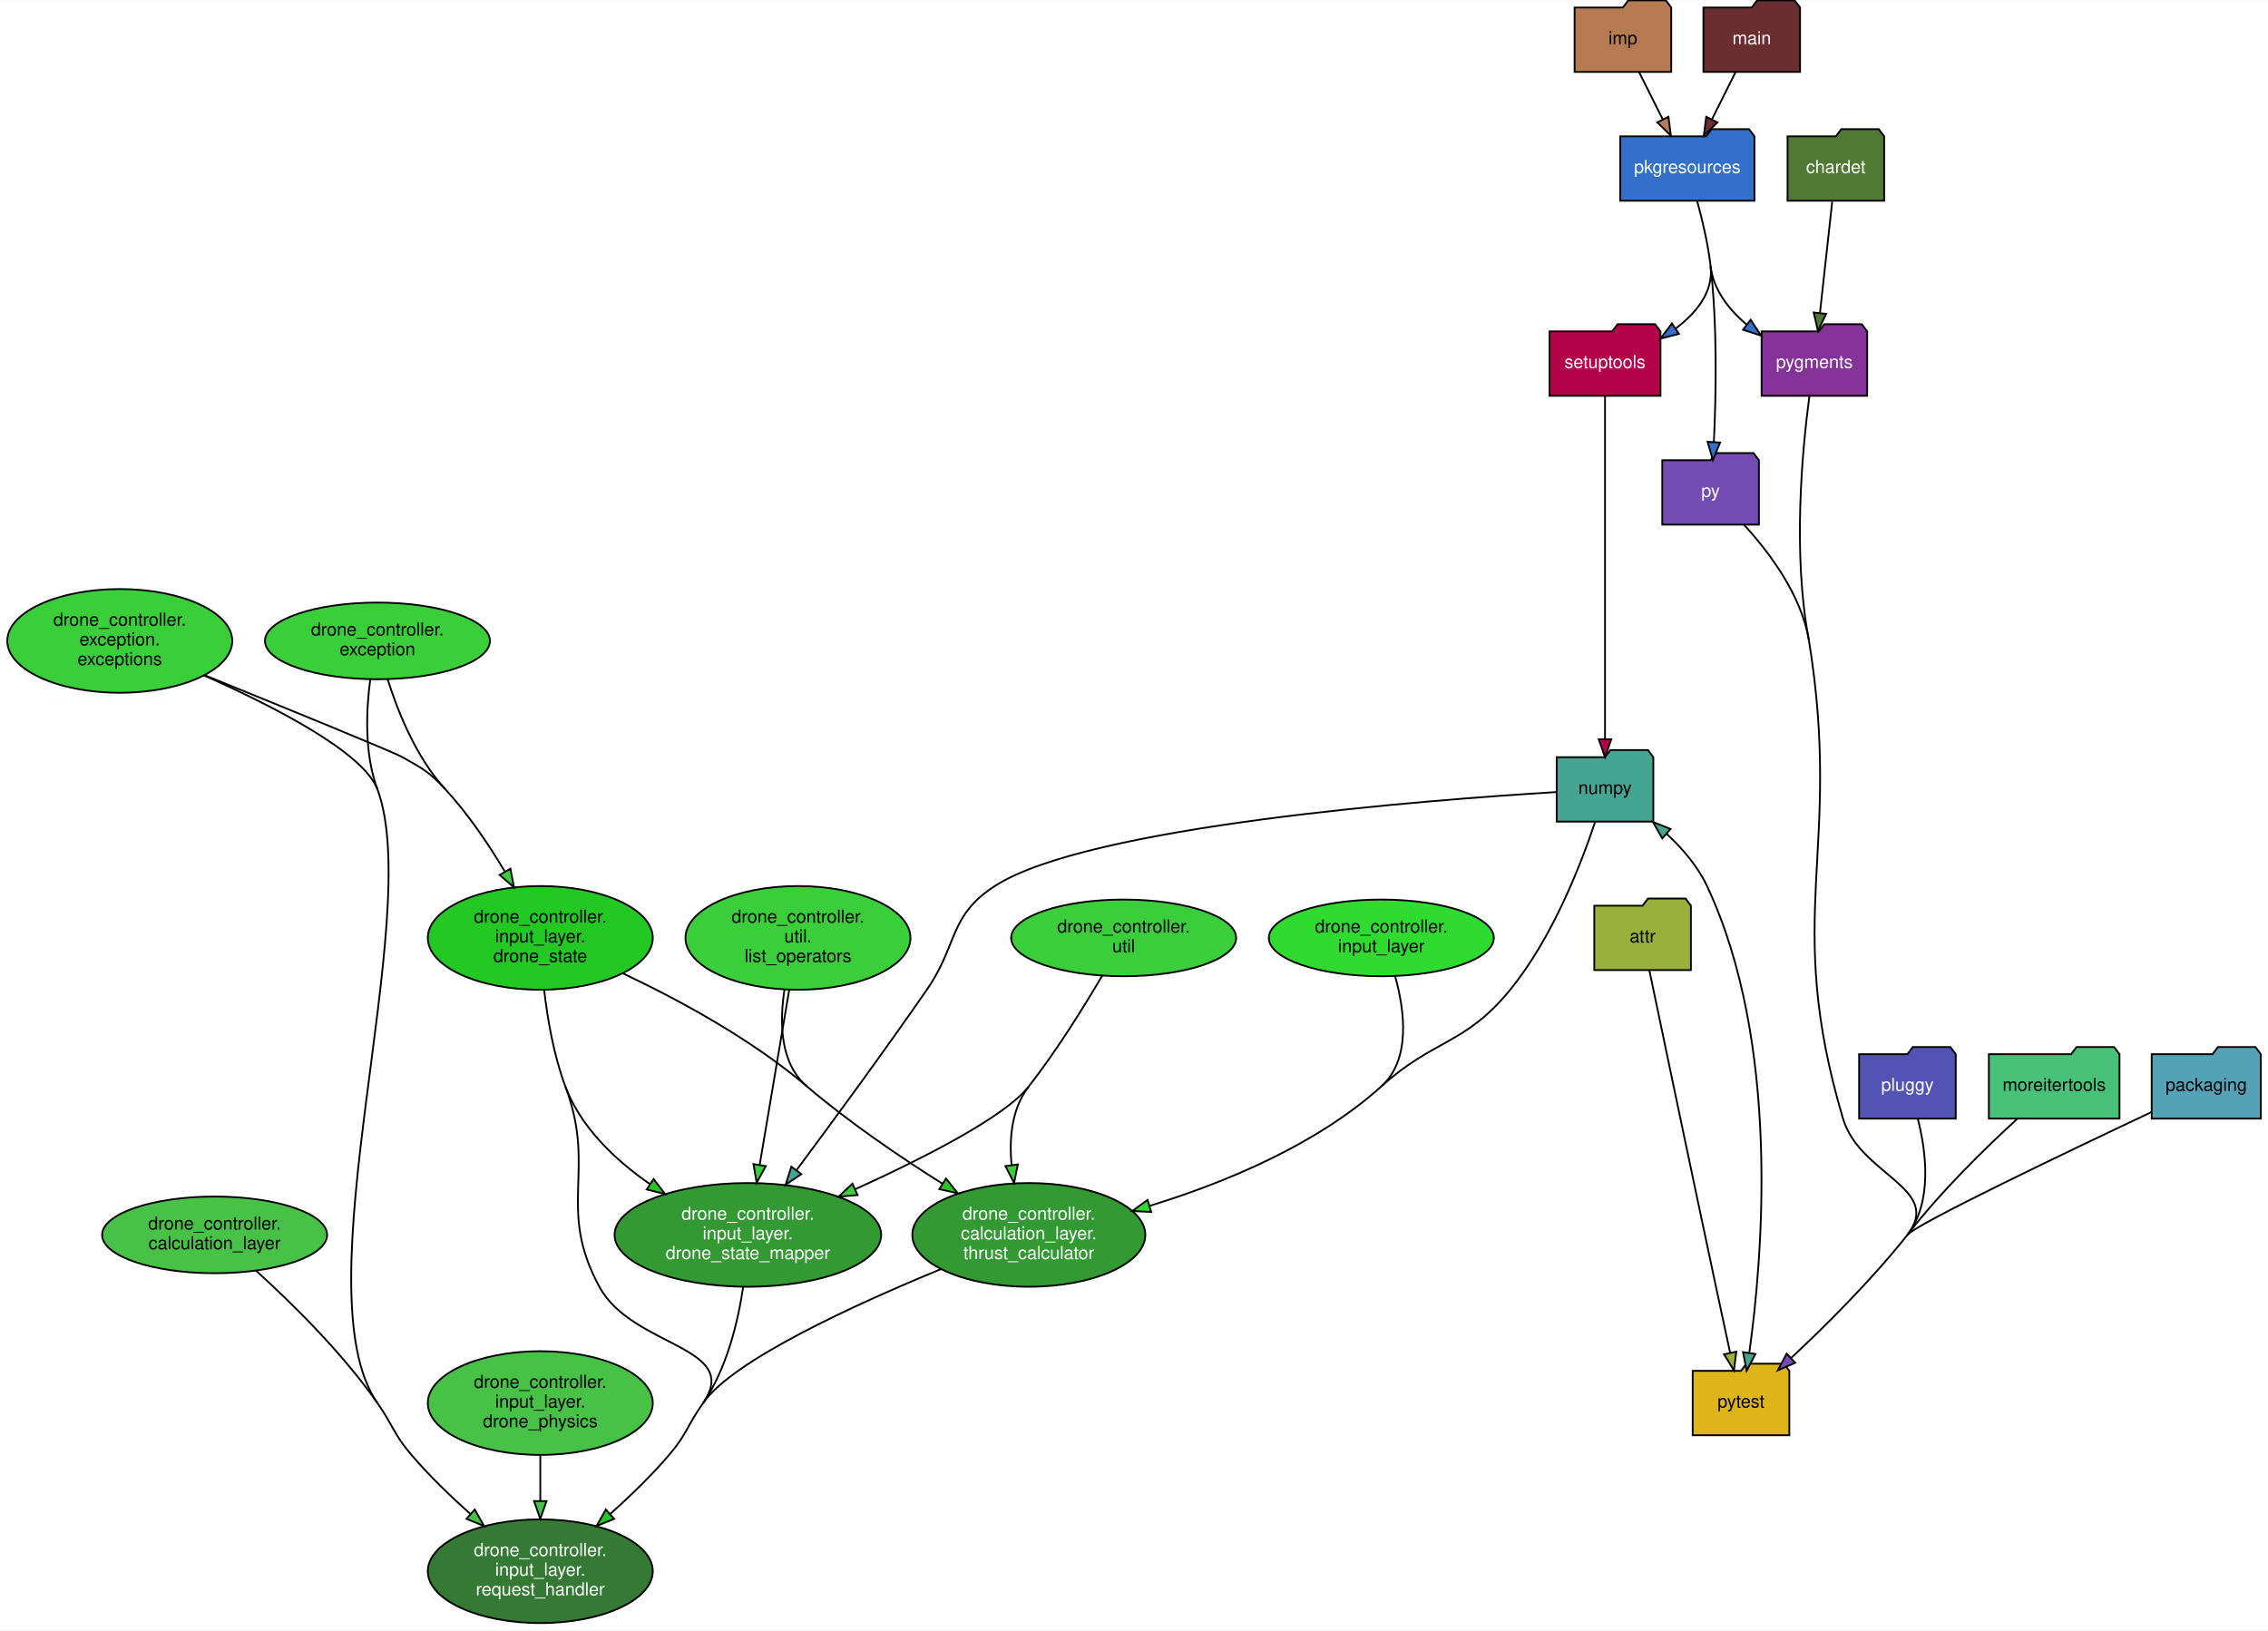
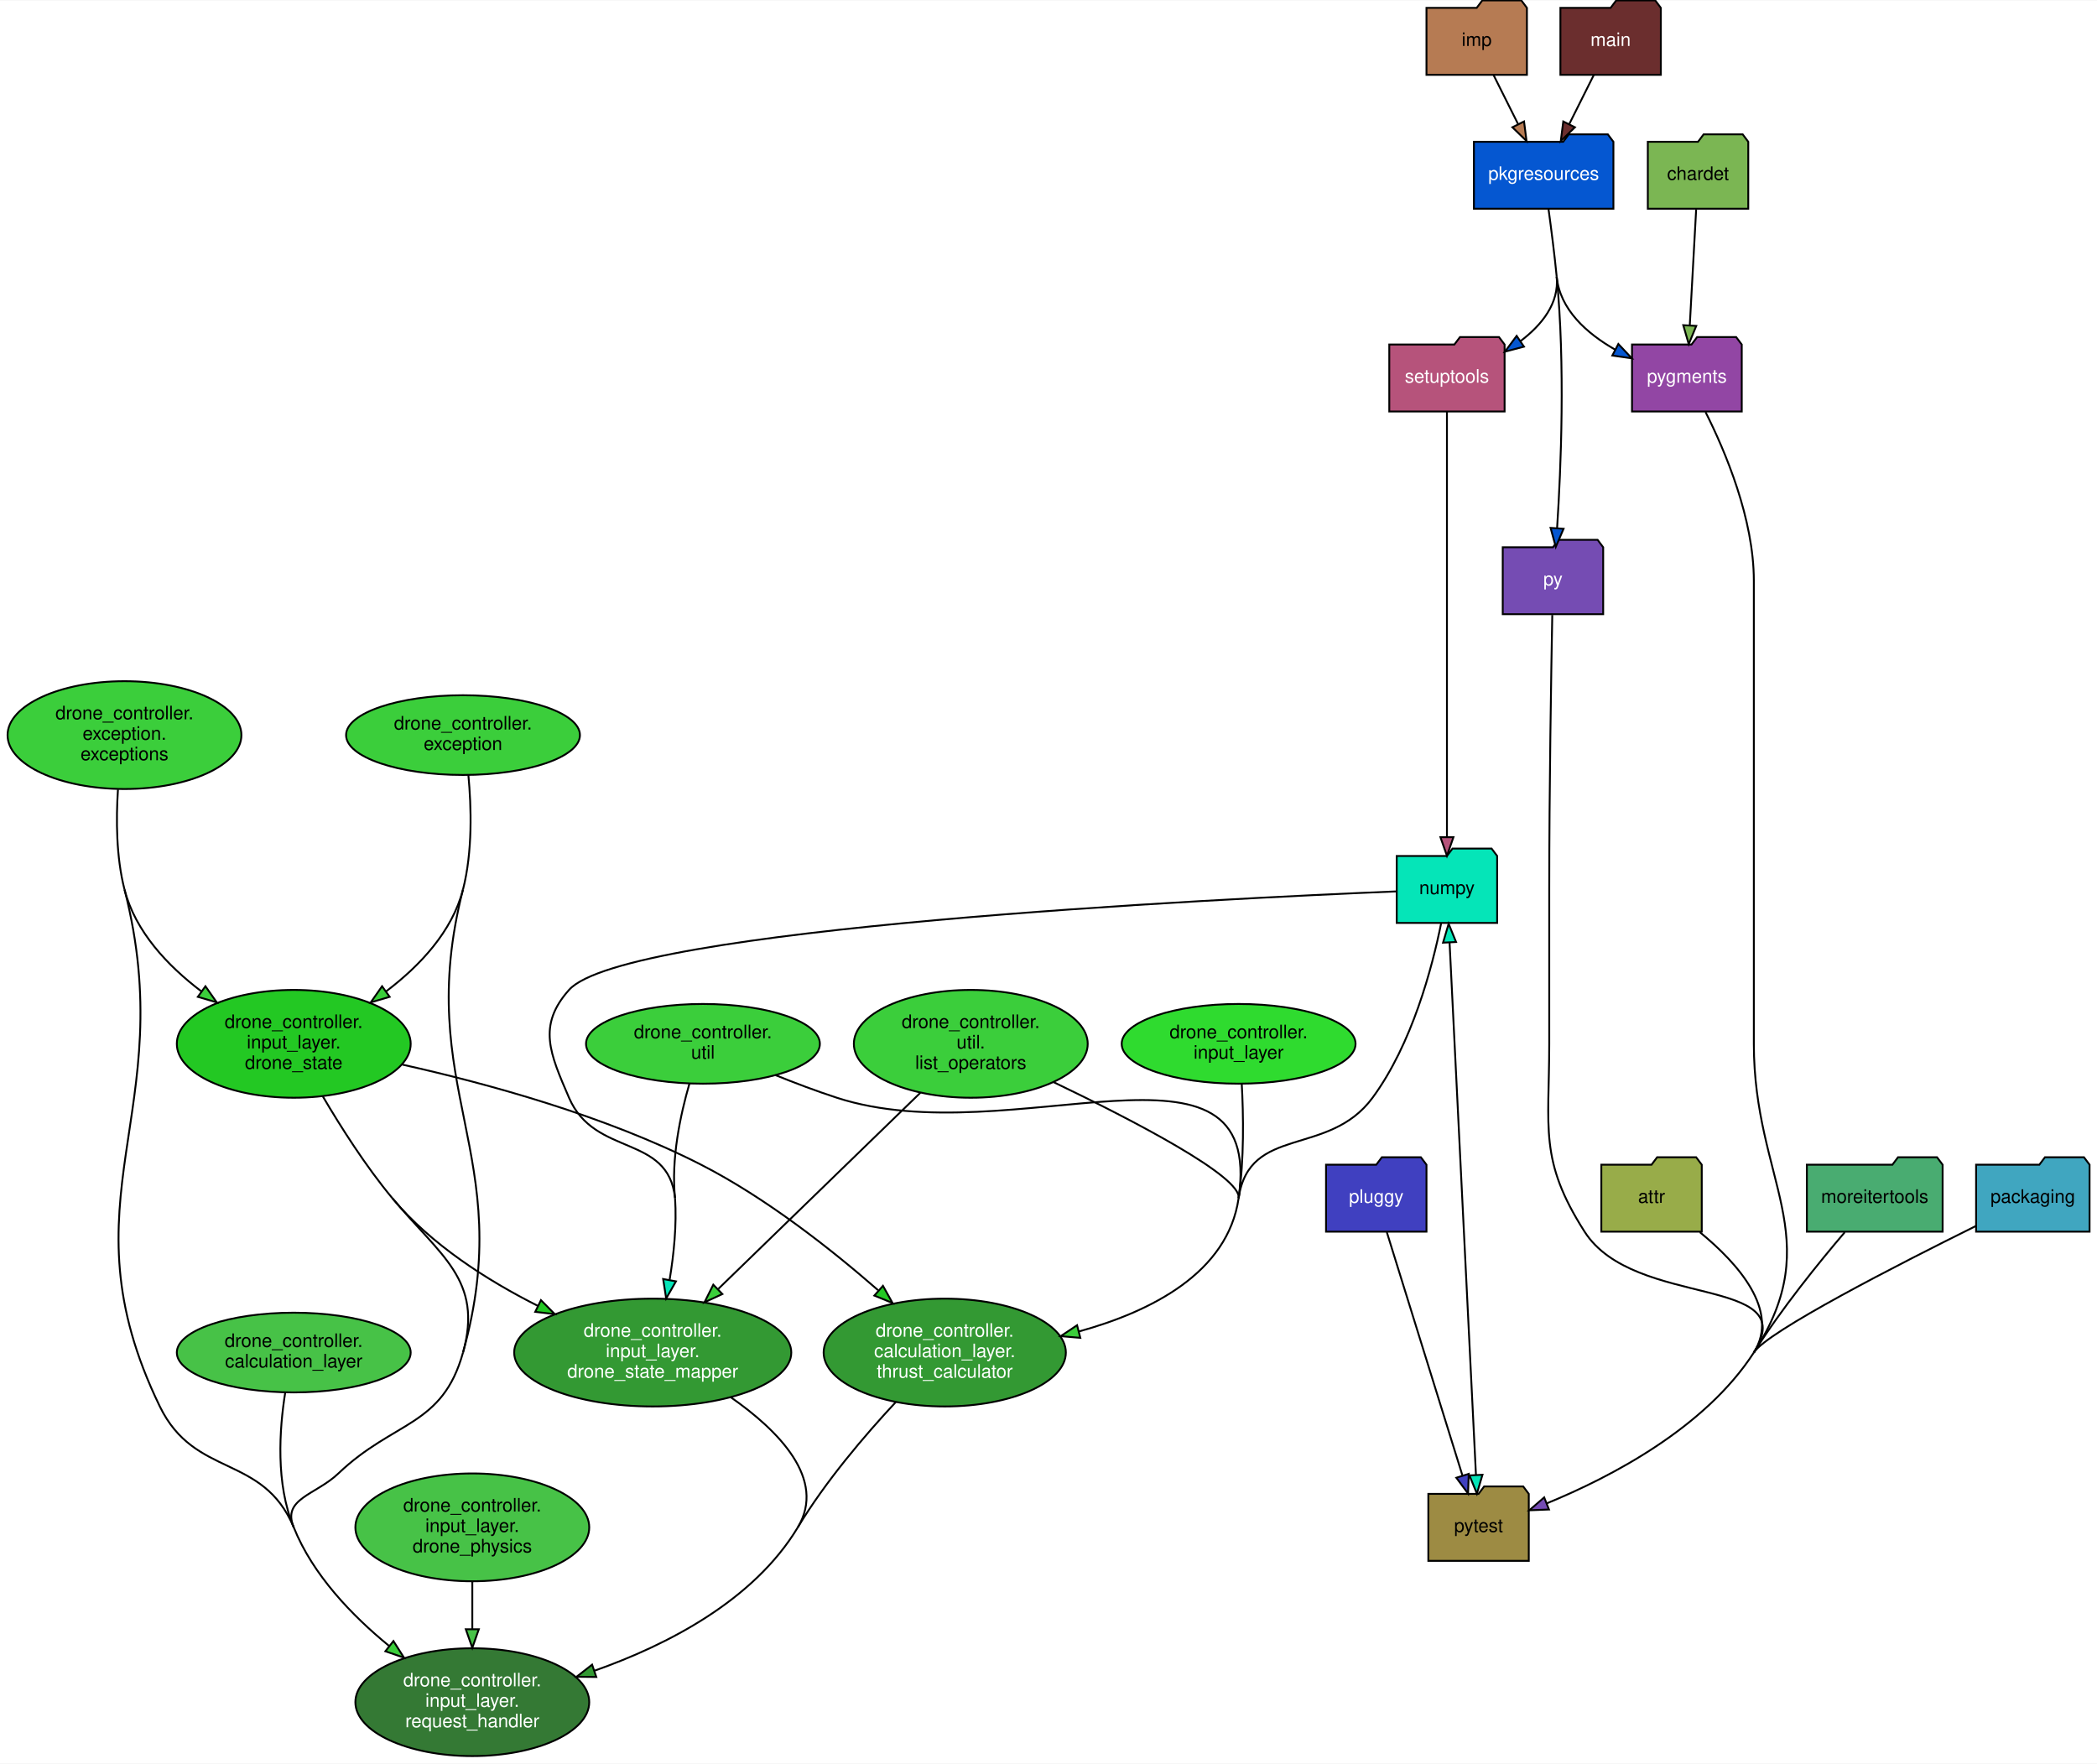
- <svg xmlns="http://www.w3.org/2000/svg" width="1267pt" height="911pt" viewBox="0.00 0.00 1267.43 910.91">
-   <g id="graph0" class="graph" transform="scale(1 1) rotate(0) translate(4 906.9138)">
+ <svg xmlns="http://www.w3.org/2000/svg" width="1127pt" height="948pt" viewBox="0.00 0.00 1127.43 947.91">
+   <g id="graph0" class="graph" transform="scale(1 1) rotate(0) translate(4 943.9138)">
    <style>.edge&gt;path:hover{stroke-width:8}</style>
-     <polygon fill="#ffffff" stroke="transparent" points="-4,4 -4,-906.914 1263.432,-906.914 1263.432,4 -4,4" />
+     <polygon fill="#ffffff" stroke="transparent" points="-4,4 -4,-943.914 1123.432,-943.914 1123.432,4 -4,4" />
    <g id="node1" class="node">
      <style>.edge&gt;path:hover{stroke-width:8}</style>
-       <ellipse fill="#47c247" stroke="#000000" cx="297.933" cy="-122.974" rx="62.865" ry="28.983" />
-       <text text-anchor="middle" x="297.933" y="-131.474" font-family="Helvetica,sans-Serif" font-size="10.00" fill="#000000">drone_controller.</text>
-       <text text-anchor="middle" x="297.933" y="-120.474" font-family="Helvetica,sans-Serif" font-size="10.00" fill="#000000">input_layer.</text>
-       <text text-anchor="middle" x="297.933" y="-109.474" font-family="Helvetica,sans-Serif" font-size="10.00" fill="#000000">drone_physics</text>
+       <ellipse fill="#347934" stroke="#000000" cx="249.933" cy="-28.991" rx="62.865" ry="28.983" />
+       <text text-anchor="middle" x="249.933" y="-37.491" font-family="Helvetica,sans-Serif" font-size="10.00" fill="#ffffff">drone_controller.</text>
+       <text text-anchor="middle" x="249.933" y="-26.491" font-family="Helvetica,sans-Serif" font-size="10.00" fill="#ffffff">input_layer.</text>
+       <text text-anchor="middle" x="249.933" y="-15.491" font-family="Helvetica,sans-Serif" font-size="10.00" fill="#ffffff">request_handler</text>
+     </g>
+     <g id="node2" class="node">
+       <style>.edge&gt;path:hover{stroke-width:8}</style>
+       <ellipse fill="#3bce3b" stroke="#000000" cx="517.933" cy="-382.94" rx="62.865" ry="28.983" />
+       <text text-anchor="middle" x="517.933" y="-391.44" font-family="Helvetica,sans-Serif" font-size="10.00" fill="#000000">drone_controller.</text>
+       <text text-anchor="middle" x="517.933" y="-380.44" font-family="Helvetica,sans-Serif" font-size="10.00" fill="#000000">util.</text>
+       <text text-anchor="middle" x="517.933" y="-369.44" font-family="Helvetica,sans-Serif" font-size="10.00" fill="#000000">list_operators</text>
+     </g>
+     <g id="node8" class="node">
+       <style>.edge&gt;path:hover{stroke-width:8}</style>
+       <ellipse fill="#339933" stroke="#000000" cx="503.933" cy="-216.957" rx="65.108" ry="28.983" />
+       <text text-anchor="middle" x="503.933" y="-225.457" font-family="Helvetica,sans-Serif" font-size="10.00" fill="#ffffff">drone_controller.</text>
+       <text text-anchor="middle" x="503.933" y="-214.457" font-family="Helvetica,sans-Serif" font-size="10.00" fill="#ffffff">calculation_layer.</text>
+       <text text-anchor="middle" x="503.933" y="-203.457" font-family="Helvetica,sans-Serif" font-size="10.00" fill="#ffffff">thrust_calculator</text>
+     </g>
+     <g id="edge17" class="edge">
+       <style>.edge&gt;path:hover{stroke-width:8}</style>
+       <path fill="none" stroke="#000000" d="M562.599,-362.266C605.5,-341.675 663.611,-311.513 661.933,-299.948" />
+     </g>
+     <g id="node9" class="node">
+       <style>.edge&gt;path:hover{stroke-width:8}</style>
+       <ellipse fill="#339933" stroke="#000000" cx="346.933" cy="-216.957" rx="74.493" ry="28.983" />
+       <text text-anchor="middle" x="346.933" y="-225.457" font-family="Helvetica,sans-Serif" font-size="10.00" fill="#ffffff">drone_controller.</text>
+       <text text-anchor="middle" x="346.933" y="-214.457" font-family="Helvetica,sans-Serif" font-size="10.00" fill="#ffffff">input_layer.</text>
+       <text text-anchor="middle" x="346.933" y="-203.457" font-family="Helvetica,sans-Serif" font-size="10.00" fill="#ffffff">drone_state_mapper</text>
+     </g>
+     <g id="edge18" class="edge">
+       <style>.edge&gt;path:hover{stroke-width:8}</style>
+       <path fill="none" stroke="#000000" d="M490.837,-356.639C461.456,-328.12 414.448,-282.492 382.205,-251.195" />
+       <polygon fill="#3bce3b" stroke="#000000" points="384.365,-248.414 374.752,-243.96 379.49,-253.437 384.365,-248.414" />
+     </g>
+     <g id="node3" class="node">
+       <style>.edge&gt;path:hover{stroke-width:8}</style>
+       <ellipse fill="#2fdb2f" stroke="#000000" cx="661.933" cy="-382.94" rx="62.865" ry="21.429" />
+       <text text-anchor="middle" x="661.933" y="-385.94" font-family="Helvetica,sans-Serif" font-size="10.00" fill="#000000">drone_controller.</text>
+       <text text-anchor="middle" x="661.933" y="-374.94" font-family="Helvetica,sans-Serif" font-size="10.00" fill="#000000">input_layer</text>
+     </g>
+     <g id="edge9" class="edge">
+       <style>.edge&gt;path:hover{stroke-width:8}</style>
+       <path fill="none" stroke="#000000" d="M663.606,-361.67C664.53,-344.832 664.955,-320.766 661.933,-299.948" />
    </g>
    <g id="node4" class="node">
      <style>.edge&gt;path:hover{stroke-width:8}</style>
-       <ellipse fill="#347934" stroke="#000000" cx="297.933" cy="-28.991" rx="62.865" ry="28.983" />
-       <text text-anchor="middle" x="297.933" y="-37.491" font-family="Helvetica,sans-Serif" font-size="10.00" fill="#ffffff">drone_controller.</text>
-       <text text-anchor="middle" x="297.933" y="-26.491" font-family="Helvetica,sans-Serif" font-size="10.00" fill="#ffffff">input_layer.</text>
-       <text text-anchor="middle" x="297.933" y="-15.491" font-family="Helvetica,sans-Serif" font-size="10.00" fill="#ffffff">request_handler</text>
-     </g>
-     <g id="edge10" class="edge">
-       <style>.edge&gt;path:hover{stroke-width:8}</style>
-       <path fill="none" stroke="#000000" d="M297.933,-93.753C297.933,-85.708 297.933,-76.848 297.933,-68.333" />
-       <polygon fill="#47c247" stroke="#000000" points="301.433,-68.195 297.933,-58.195 294.433,-68.195 301.433,-68.195" />
-     </g>
-     <g id="node2" class="node">
-       <style>.edge&gt;path:hover{stroke-width:8}</style>
-       <ellipse fill="#339933" stroke="#000000" cx="413.933" cy="-216.957" rx="74.493" ry="28.983" />
-       <text text-anchor="middle" x="413.933" y="-225.457" font-family="Helvetica,sans-Serif" font-size="10.00" fill="#ffffff">drone_controller.</text>
-       <text text-anchor="middle" x="413.933" y="-214.457" font-family="Helvetica,sans-Serif" font-size="10.00" fill="#ffffff">input_layer.</text>
-       <text text-anchor="middle" x="413.933" y="-203.457" font-family="Helvetica,sans-Serif" font-size="10.00" fill="#ffffff">drone_state_mapper</text>
-     </g>
-     <g id="edge14" class="edge">
-       <style>.edge&gt;path:hover{stroke-width:8}</style>
-       <path fill="none" stroke="#000000" d="M411.288,-187.713C408.337,-168.004 402.101,-142.196 388.933,-122.974" />
-     </g>
-     <g id="node3" class="node">
-       <style>.edge&gt;path:hover{stroke-width:8}</style>
-       <ellipse fill="#3bce3b" stroke="#000000" cx="206.933" cy="-548.922" rx="62.865" ry="21.429" />
-       <text text-anchor="middle" x="206.933" y="-551.922" font-family="Helvetica,sans-Serif" font-size="10.00" fill="#000000">drone_controller.</text>
-       <text text-anchor="middle" x="206.933" y="-540.922" font-family="Helvetica,sans-Serif" font-size="10.00" fill="#000000">exception</text>
-     </g>
-     <g id="edge6" class="edge">
-       <style>.edge&gt;path:hover{stroke-width:8}</style>
-       <path fill="none" stroke="#000000" d="M202.95,-527.74C200.64,-510.525 199.475,-485.909 206.933,-465.931" />
-     </g>
-     <g id="node10" class="node">
-       <style>.edge&gt;path:hover{stroke-width:8}</style>
-       <ellipse fill="#23c823" stroke="#000000" cx="297.933" cy="-382.94" rx="62.865" ry="28.983" />
-       <text text-anchor="middle" x="297.933" y="-391.44" font-family="Helvetica,sans-Serif" font-size="10.00" fill="#000000">drone_controller.</text>
-       <text text-anchor="middle" x="297.933" y="-380.44" font-family="Helvetica,sans-Serif" font-size="10.00" fill="#000000">input_layer.</text>
-       <text text-anchor="middle" x="297.933" y="-369.44" font-family="Helvetica,sans-Serif" font-size="10.00" fill="#000000">drone_state</text>
-     </g>
-     <g id="edge5" class="edge">
-       <style>.edge&gt;path:hover{stroke-width:8}</style>
-       <path fill="none" stroke="#000000" d="M212.554,-527.716C218.248,-509.557 228.578,-483.615 244.933,-465.931" />
+       <ellipse fill="#47c247" stroke="#000000" cx="153.933" cy="-216.957" rx="62.865" ry="21.429" />
+       <text text-anchor="middle" x="153.933" y="-219.957" font-family="Helvetica,sans-Serif" font-size="10.00" fill="#000000">drone_controller.</text>
+       <text text-anchor="middle" x="153.933" y="-208.957" font-family="Helvetica,sans-Serif" font-size="10.00" fill="#000000">calculation_layer</text>
+     </g>
+     <g id="edge3" class="edge">
+       <style>.edge&gt;path:hover{stroke-width:8}</style>
+       <path fill="none" stroke="#000000" d="M149.355,-195.5C146.198,-175.823 144.13,-146.288 153.933,-122.974" />
    </g>
    <g id="node5" class="node">
      <style>.edge&gt;path:hover{stroke-width:8}</style>
-       <ellipse fill="#3bce3b" stroke="#000000" cx="441.933" cy="-382.94" rx="62.865" ry="28.983" />
-       <text text-anchor="middle" x="441.933" y="-391.44" font-family="Helvetica,sans-Serif" font-size="10.00" fill="#000000">drone_controller.</text>
-       <text text-anchor="middle" x="441.933" y="-380.44" font-family="Helvetica,sans-Serif" font-size="10.00" fill="#000000">util.</text>
-       <text text-anchor="middle" x="441.933" y="-369.44" font-family="Helvetica,sans-Serif" font-size="10.00" fill="#000000">list_operators</text>
-     </g>
-     <g id="edge18" class="edge">
-       <style>.edge&gt;path:hover{stroke-width:8}</style>
-       <path fill="none" stroke="#000000" d="M437.055,-354.028C432.486,-326.942 425.621,-286.244 420.557,-256.227" />
-       <polygon fill="#3bce3b" stroke="#000000" points="423.962,-255.373 418.848,-246.095 417.06,-256.537 423.962,-255.373" />
-     </g>
-     <g id="node9" class="node">
-       <style>.edge&gt;path:hover{stroke-width:8}</style>
-       <ellipse fill="#339933" stroke="#000000" cx="570.933" cy="-216.957" rx="65.108" ry="28.983" />
-       <text text-anchor="middle" x="570.933" y="-225.457" font-family="Helvetica,sans-Serif" font-size="10.00" fill="#ffffff">drone_controller.</text>
-       <text text-anchor="middle" x="570.933" y="-214.457" font-family="Helvetica,sans-Serif" font-size="10.00" fill="#ffffff">calculation_layer.</text>
-       <text text-anchor="middle" x="570.933" y="-203.457" font-family="Helvetica,sans-Serif" font-size="10.00" fill="#ffffff">thrust_calculator</text>
-     </g>
-     <g id="edge17" class="edge">
-       <style>.edge&gt;path:hover{stroke-width:8}</style>
-       <path fill="none" stroke="#000000" d="M434.417,-354.133C431.514,-335.649 431.889,-312.783 446.933,-299.948" />
+       <ellipse fill="#3bce3b" stroke="#000000" cx="373.933" cy="-382.94" rx="62.865" ry="21.429" />
+       <text text-anchor="middle" x="373.933" y="-385.94" font-family="Helvetica,sans-Serif" font-size="10.00" fill="#000000">drone_controller.</text>
+       <text text-anchor="middle" x="373.933" y="-374.94" font-family="Helvetica,sans-Serif" font-size="10.00" fill="#000000">util</text>
+     </g>
+     <g id="edge15" class="edge">
+       <style>.edge&gt;path:hover{stroke-width:8}</style>
+       <path fill="none" stroke="#000000" d="M412.808,-366.148C423.441,-361.869 435.038,-357.485 445.933,-353.948 540.052,-323.395 676.149,-397.876 661.933,-299.948" />
+       <path fill="none" stroke="#000000" d="M661.933,-299.948C656.106,-259.808 614.924,-239.019 576.068,-228.286" />
+       <polygon fill="#3bce3b" stroke="#000000" points="576.819,-224.866 566.263,-225.769 575.078,-231.646 576.819,-224.866" />
+     </g>
+     <g id="edge16" class="edge">
+       <style>.edge&gt;path:hover{stroke-width:8}</style>
+       <path fill="none" stroke="#000000" d="M366.671,-361.571C361.828,-344.884 356.722,-321.063 358.933,-299.948" />
    </g>
    <g id="node6" class="node">
-       <style>.edge&gt;path:hover{stroke-width:8}</style>
-       <ellipse fill="#3bce3b" stroke="#000000" cx="623.933" cy="-382.94" rx="62.865" ry="21.429" />
-       <text text-anchor="middle" x="623.933" y="-385.94" font-family="Helvetica,sans-Serif" font-size="10.00" fill="#000000">drone_controller.</text>
-       <text text-anchor="middle" x="623.933" y="-374.94" font-family="Helvetica,sans-Serif" font-size="10.00" fill="#000000">util</text>
-     </g>
-     <g id="edge16" class="edge">
-       <style>.edge&gt;path:hover{stroke-width:8}</style>
-       <path fill="none" stroke="#000000" d="M612.112,-362.086C601.992,-344.845 586.61,-320.025 570.933,-299.948" />
-       <path fill="none" stroke="#000000" d="M570.933,-299.948C557.714,-283.02 512.378,-259.935 473.8,-242.409" />
-       <polygon fill="#3bce3b" stroke="#000000" points="475.228,-239.214 464.672,-238.307 472.359,-245.599 475.228,-239.214" />
-     </g>
-     <g id="edge15" class="edge">
-       <style>.edge&gt;path:hover{stroke-width:8}</style>
-       <path fill="none" stroke="#000000" d="M570.933,-299.948C561.422,-287.769 559.88,-271.228 561.299,-256.118" />
-       <polygon fill="#3bce3b" stroke="#000000" points="564.802,-256.34 562.694,-245.957 557.867,-255.389 564.802,-256.34" />
-     </g>
-     <g id="node7" class="node">
      <style>.edge&gt;path:hover{stroke-width:8}</style>
      <ellipse fill="#3bce3b" stroke="#000000" cx="62.932" cy="-548.922" rx="62.865" ry="28.983" />
      <text text-anchor="middle" x="62.932" y="-557.422" font-family="Helvetica,sans-Serif" font-size="10.00" fill="#000000">drone_controller.</text>
      <text text-anchor="middle" x="62.932" y="-546.422" font-family="Helvetica,sans-Serif" font-size="10.00" fill="#000000">exception.</text>
      <text text-anchor="middle" x="62.932" y="-535.422" font-family="Helvetica,sans-Serif" font-size="10.00" fill="#000000">exceptions</text>
    </g>
    <g id="edge8" class="edge">
      <style>.edge&gt;path:hover{stroke-width:8}</style>
-       <path fill="none" stroke="#000000" d="M109.976,-529.641C148.958,-512.383 199.187,-486.678 206.933,-465.931" />
-       <path fill="none" stroke="#000000" d="M206.933,-465.931C233.588,-394.532 163.268,-185.439 206.933,-122.974" />
+       <path fill="none" stroke="#000000" d="M59.422,-519.674C58.359,-503.574 58.464,-483.378 62.932,-465.931" />
+       <path fill="none" stroke="#000000" d="M62.932,-465.931C93.658,-345.975 27.806,-299.338 81.933,-187.965 100.776,-149.193 137.224,-162.713 153.933,-122.974" />
+       <path fill="none" stroke="#000000" d="M153.933,-122.974C164.129,-97.467 185.262,-75.538 205.11,-59.293" />
+       <polygon fill="#3bce3b" stroke="#000000" points="207.523,-61.848 213.209,-52.908 203.189,-56.351 207.523,-61.848" />
+     </g>
+     <g id="node11" class="node">
+       <style>.edge&gt;path:hover{stroke-width:8}</style>
+       <ellipse fill="#23c823" stroke="#000000" cx="153.933" cy="-382.94" rx="62.865" ry="28.983" />
+       <text text-anchor="middle" x="153.933" y="-391.44" font-family="Helvetica,sans-Serif" font-size="10.00" fill="#000000">drone_controller.</text>
+       <text text-anchor="middle" x="153.933" y="-380.44" font-family="Helvetica,sans-Serif" font-size="10.00" fill="#000000">input_layer.</text>
+       <text text-anchor="middle" x="153.933" y="-369.44" font-family="Helvetica,sans-Serif" font-size="10.00" fill="#000000">drone_state</text>
    </g>
    <g id="edge7" class="edge">
      <style>.edge&gt;path:hover{stroke-width:8}</style>
-       <path fill="none" stroke="#000000" d="M110.331,-529.765C154.968,-511.671 215.759,-486.872 220.933,-483.931 232.524,-477.342 235.879,-475.72 244.933,-465.931" />
-       <path fill="none" stroke="#000000" d="M244.933,-465.931C257.525,-452.315 268.963,-435.336 277.963,-420.289" />
-       <polygon fill="#3bce3b" stroke="#000000" points="281.237,-421.621 283.24,-411.217 275.187,-418.101 281.237,-421.621" />
-     </g>
-     <g id="node8" class="node">
-       <style>.edge&gt;path:hover{stroke-width:8}</style>
-       <ellipse fill="#2fdb2f" stroke="#000000" cx="767.933" cy="-382.94" rx="62.865" ry="21.429" />
-       <text text-anchor="middle" x="767.933" y="-385.94" font-family="Helvetica,sans-Serif" font-size="10.00" fill="#000000">drone_controller.</text>
-       <text text-anchor="middle" x="767.933" y="-374.94" font-family="Helvetica,sans-Serif" font-size="10.00" fill="#000000">input_layer</text>
-     </g>
-     <g id="edge9" class="edge">
-       <style>.edge&gt;path:hover{stroke-width:8}</style>
-       <path fill="none" stroke="#000000" d="M775.572,-361.735C780.971,-342.529 784.621,-315.004 767.933,-299.948" />
-       <path fill="none" stroke="#000000" d="M767.933,-299.948C731.325,-266.922 679.659,-245.824 638.422,-233.167" />
-       <polygon fill="#2fdb2f" stroke="#000000" points="639.302,-229.777 628.719,-230.284 637.308,-236.488 639.302,-229.777" />
+       <path fill="none" stroke="#000000" d="M62.932,-465.931C68.73,-443.298 86.156,-424.867 104.228,-411.173" />
+       <polygon fill="#3bce3b" stroke="#000000" points="106.449,-413.888 112.538,-405.217 102.371,-408.199 106.449,-413.888" />
+     </g>
+     <g id="node7" class="node">
+       <style>.edge&gt;path:hover{stroke-width:8}</style>
+       <ellipse fill="#47c247" stroke="#000000" cx="249.933" cy="-122.974" rx="62.865" ry="28.983" />
+       <text text-anchor="middle" x="249.933" y="-131.474" font-family="Helvetica,sans-Serif" font-size="10.00" fill="#000000">drone_controller.</text>
+       <text text-anchor="middle" x="249.933" y="-120.474" font-family="Helvetica,sans-Serif" font-size="10.00" fill="#000000">input_layer.</text>
+       <text text-anchor="middle" x="249.933" y="-109.474" font-family="Helvetica,sans-Serif" font-size="10.00" fill="#000000">drone_physics</text>
+     </g>
+     <g id="edge10" class="edge">
+       <style>.edge&gt;path:hover{stroke-width:8}</style>
+       <path fill="none" stroke="#000000" d="M249.933,-93.753C249.933,-85.708 249.933,-76.848 249.933,-68.333" />
+       <polygon fill="#47c247" stroke="#000000" points="253.433,-68.195 249.933,-58.195 246.433,-68.195 253.433,-68.195" />
    </g>
    <g id="edge4" class="edge">
      <style>.edge&gt;path:hover{stroke-width:8}</style>
-       <path fill="none" stroke="#000000" d="M521.922,-197.86C473.77,-178.061 405.212,-146.737 388.933,-122.974" />
+       <path fill="none" stroke="#000000" d="M477.612,-190.342C460.925,-172.418 439.767,-147.631 424.933,-122.974" />
+     </g>
+     <g id="edge14" class="edge">
+       <style>.edge&gt;path:hover{stroke-width:8}</style>
+       <path fill="none" stroke="#000000" d="M388.794,-192.993C414.758,-174.869 440.455,-148.774 424.933,-122.974" />
+       <path fill="none" stroke="#000000" d="M424.933,-122.974C401.249,-83.61 354.829,-59.765 315.746,-45.947" />
+       <polygon fill="#339933" stroke="#000000" points="316.581,-42.534 305.987,-42.646 314.338,-49.166 316.581,-42.534" />
+     </g>
+     <g id="node10" class="node">
+       <style>.edge&gt;path:hover{stroke-width:8}</style>
+       <ellipse fill="#3bce3b" stroke="#000000" cx="244.933" cy="-548.922" rx="62.865" ry="21.429" />
+       <text text-anchor="middle" x="244.933" y="-551.922" font-family="Helvetica,sans-Serif" font-size="10.00" fill="#000000">drone_controller.</text>
+       <text text-anchor="middle" x="244.933" y="-540.922" font-family="Helvetica,sans-Serif" font-size="10.00" fill="#000000">exception</text>
+     </g>
+     <g id="edge6" class="edge">
+       <style>.edge&gt;path:hover{stroke-width:8}</style>
+       <path fill="none" stroke="#000000" d="M244.933,-465.931C217.476,-358.736 274.672,-323.541 244.933,-216.957" />
+     </g>
+     <g id="edge5" class="edge">
+       <style>.edge&gt;path:hover{stroke-width:8}</style>
+       <path fill="none" stroke="#000000" d="M247.824,-527.409C249.418,-510.437 250.152,-486.309 244.933,-465.931" />
+       <path fill="none" stroke="#000000" d="M244.933,-465.931C239.135,-443.298 221.709,-424.867 203.637,-411.173" />
+       <polygon fill="#3bce3b" stroke="#000000" points="205.494,-408.199 195.327,-405.217 201.416,-413.888 205.494,-408.199" />
+     </g>
+     <g id="edge13" class="edge">
+       <style>.edge&gt;path:hover{stroke-width:8}</style>
+       <path fill="none" stroke="#000000" d="M169.477,-354.829C179.267,-338.162 192.712,-317.027 206.933,-299.948" />
+       <path fill="none" stroke="#000000" d="M206.933,-299.948C232.891,-268.773 255.836,-256.032 244.933,-216.957" />
+       <path fill="none" stroke="#000000" d="M244.933,-216.957C233.783,-176.998 207.963,-180.588 177.933,-151.965 165.824,-140.425 147.449,-138.394 153.933,-122.974" />
+     </g>
+     <g id="edge11" class="edge">
+       <style>.edge&gt;path:hover{stroke-width:8}</style>
+       <path fill="none" stroke="#000000" d="M212.399,-371.749C257.834,-361.62 321.553,-344.217 372.933,-317.948 408.002,-300.018 443.096,-272.312 468.122,-250.451" />
+       <polygon fill="#23c823" stroke="#000000" points="470.716,-252.829 475.881,-243.579 466.075,-247.589 470.716,-252.829" />
    </g>
    <g id="edge12" class="edge">
      <style>.edge&gt;path:hover{stroke-width:8}</style>
-       <path fill="none" stroke="#000000" d="M311.933,-299.948C320.493,-277.141 339.639,-258.928 359.059,-245.441" />
-       <polygon fill="#23c823" stroke="#000000" points="361.245,-248.193 367.665,-239.765 357.39,-242.349 361.245,-248.193" />
-     </g>
-     <g id="edge13" class="edge">
-       <style>.edge&gt;path:hover{stroke-width:8}</style>
-       <path fill="none" stroke="#000000" d="M300.091,-353.806C301.97,-337.559 305.463,-317.185 311.933,-299.948" />
-       <path fill="none" stroke="#000000" d="M311.933,-299.948C329.672,-252.686 306.876,-232.346 330.933,-187.965 349.382,-153.929 410.813,-154.913 388.933,-122.974" />
-       <path fill="none" stroke="#000000" d="M388.933,-122.974C379.99,-110.43 379.955,-105.683 369.933,-93.983 360.052,-82.449 348.198,-70.976 336.986,-60.952" />
-       <polygon fill="#23c823" stroke="#000000" points="339.184,-58.224 329.359,-54.261 334.568,-63.486 339.184,-58.224" />
-     </g>
-     <g id="edge11" class="edge">
-       <style>.edge&gt;path:hover{stroke-width:8}</style>
-       <path fill="none" stroke="#000000" d="M344.244,-363.041C375.274,-348.354 415.959,-326.373 446.933,-299.948" />
-       <path fill="none" stroke="#000000" d="M446.933,-299.948C470.452,-279.883 498.991,-260.49 522.759,-245.502" />
-       <polygon fill="#23c823" stroke="#000000" points="524.648,-248.449 531.281,-240.187 520.944,-242.509 524.648,-248.449" />
-     </g>
-     <g id="node11" class="node">
-       <style>.edge&gt;path:hover{stroke-width:8}</style>
-       <ellipse fill="#47c247" stroke="#000000" cx="115.933" cy="-216.957" rx="62.865" ry="21.429" />
-       <text text-anchor="middle" x="115.933" y="-219.957" font-family="Helvetica,sans-Serif" font-size="10.00" fill="#000000">drone_controller.</text>
-       <text text-anchor="middle" x="115.933" y="-208.957" font-family="Helvetica,sans-Serif" font-size="10.00" fill="#000000">calculation_layer</text>
-     </g>
-     <g id="edge3" class="edge">
-       <style>.edge&gt;path:hover{stroke-width:8}</style>
-       <path fill="none" stroke="#000000" d="M138.993,-197.036C158.781,-179.096 187.154,-151.268 206.933,-122.974" />
-       <path fill="none" stroke="#000000" d="M206.933,-122.974C215.759,-110.348 215.91,-105.683 225.933,-93.983 235.813,-82.449 247.667,-70.976 258.879,-60.952" />
-       <polygon fill="#47c247" stroke="#000000" points="261.297,-63.486 266.506,-54.261 256.681,-58.224 261.297,-63.486" />
+       <path fill="none" stroke="#000000" d="M206.933,-299.948C227.724,-274.978 258.087,-255.694 285.227,-242.027" />
+       <polygon fill="#23c823" stroke="#000000" points="286.835,-245.137 294.289,-237.607 283.767,-238.845 286.835,-245.137" />
    </g>
    <g id="node12" class="node">
      <style>.edge&gt;path:hover{stroke-width:8}</style>
-       <polygon fill="#99b03a" stroke="#000000" points="940.933,-400.94 937.933,-404.94 916.933,-404.94 913.933,-400.94 886.933,-400.94 886.933,-364.94 940.933,-364.94 940.933,-400.94" />
-       <text text-anchor="middle" x="913.933" y="-380.44" font-family="Helvetica,sans-Serif" font-size="10.00" fill="#000000">attr</text>
+       <polygon fill="#98ac49" stroke="#000000" points="910.933,-317.948 907.933,-321.948 886.933,-321.948 883.933,-317.948 856.933,-317.948 856.933,-281.948 910.933,-281.948 910.933,-317.948" />
+       <text text-anchor="middle" x="883.933" y="-297.448" font-family="Helvetica,sans-Serif" font-size="10.00" fill="#000000">attr</text>
    </g>
    <g id="node23" class="node">
      <style>.edge&gt;path:hover{stroke-width:8}</style>
-       <polygon fill="#ddb518" stroke="#000000" points="995.933,-140.974 992.933,-144.974 971.933,-144.974 968.933,-140.974 941.933,-140.974 941.933,-104.974 995.933,-104.974 995.933,-140.974" />
-       <text text-anchor="middle" x="968.933" y="-120.474" font-family="Helvetica,sans-Serif" font-size="10.00" fill="#000000">pytest</text>
+       <polygon fill="#9d8b43" stroke="#000000" points="817.933,-140.974 814.933,-144.974 793.933,-144.974 790.933,-140.974 763.933,-140.974 763.933,-104.974 817.933,-104.974 817.933,-140.974" />
+       <text text-anchor="middle" x="790.933" y="-120.474" font-family="Helvetica,sans-Serif" font-size="10.00" fill="#000000">pytest</text>
    </g>
    <g id="edge1" class="edge">
      <style>.edge&gt;path:hover{stroke-width:8}</style>
-       <path fill="none" stroke="#000000" d="M917.69,-364.923C924.873,-330.519 941.07,-253.092 954.933,-187.965 957.508,-175.865 960.381,-162.504 962.851,-151.059" />
-       <polygon fill="#99b03a" stroke="#000000" points="966.295,-151.692 964.986,-141.178 959.453,-150.214 966.295,-151.692" />
+       <path fill="none" stroke="#000000" d="M909.929,-281.646C930.341,-264.934 953.128,-239.475 938.933,-216.957" />
    </g>
    <g id="node13" class="node">
      <style>.edge&gt;path:hover{stroke-width:8}</style>
-       <polygon fill="#507934" stroke="#000000" points="1048.932,-830.914 1045.932,-834.914 1024.932,-834.914 1021.933,-830.914 994.933,-830.914 994.933,-794.914 1048.932,-794.914 1048.932,-830.914" />
-       <text text-anchor="middle" x="1021.933" y="-810.414" font-family="Helvetica,sans-Serif" font-size="10.00" fill="#ffffff">chardet</text>
+       <polygon fill="#7bb653" stroke="#000000" points="935.933,-867.914 932.933,-871.914 911.933,-871.914 908.933,-867.914 881.933,-867.914 881.933,-831.914 935.933,-831.914 935.933,-867.914" />
+       <text text-anchor="middle" x="908.933" y="-847.414" font-family="Helvetica,sans-Serif" font-size="10.00" fill="#000000">chardet</text>
    </g>
    <g id="node22" class="node">
      <style>.edge&gt;path:hover{stroke-width:8}</style>
-       <polygon fill="#853399" stroke="#000000" points="1039.432,-721.914 1036.432,-725.914 1015.433,-725.914 1012.433,-721.914 980.433,-721.914 980.433,-685.914 1039.432,-685.914 1039.432,-721.914" />
-       <text text-anchor="middle" x="1009.933" y="-701.414" font-family="Helvetica,sans-Serif" font-size="10.00" fill="#ffffff">pygments</text>
+       <polygon fill="#9246a4" stroke="#000000" points="932.433,-758.914 929.433,-762.914 908.433,-762.914 905.433,-758.914 873.433,-758.914 873.433,-722.914 932.433,-722.914 932.433,-758.914" />
+       <text text-anchor="middle" x="902.933" y="-738.414" font-family="Helvetica,sans-Serif" font-size="10.00" fill="#ffffff">pygments</text>
    </g>
    <g id="edge2" class="edge">
      <style>.edge&gt;path:hover{stroke-width:8}</style>
-       <path fill="none" stroke="#000000" d="M1019.897,-794.423C1018.024,-777.409 1015.217,-751.919 1013.06,-732.321" />
-       <polygon fill="#507934" stroke="#000000" points="1016.511,-731.688 1011.938,-722.131 1009.553,-732.454 1016.511,-731.688" />
+       <path fill="none" stroke="#000000" d="M907.915,-831.423C906.978,-814.409 905.575,-788.919 904.496,-769.321" />
+       <polygon fill="#7bb653" stroke="#000000" points="907.98,-768.924 903.935,-759.131 900.99,-769.308 907.98,-768.924" />
    </g>
    <g id="node14" class="node">
      <style>.edge&gt;path:hover{stroke-width:8}</style>
-       <polygon fill="#b67b53" stroke="#000000" points="929.933,-902.914 926.933,-906.914 905.933,-906.914 902.933,-902.914 875.933,-902.914 875.933,-866.914 929.933,-866.914 929.933,-902.914" />
-       <text text-anchor="middle" x="902.933" y="-882.414" font-family="Helvetica,sans-Serif" font-size="10.00" fill="#000000">imp</text>
+       <polygon fill="#b67b53" stroke="#000000" points="816.933,-939.914 813.933,-943.914 792.933,-943.914 789.933,-939.914 762.933,-939.914 762.933,-903.914 816.933,-903.914 816.933,-939.914" />
+       <text text-anchor="middle" x="789.933" y="-919.414" font-family="Helvetica,sans-Serif" font-size="10.00" fill="#000000">imp</text>
    </g>
    <g id="node19" class="node">
      <style>.edge&gt;path:hover{stroke-width:8}</style>
-       <polygon fill="#3370cc" stroke="#000000" points="976.433,-830.914 973.433,-834.914 952.433,-834.914 949.433,-830.914 901.433,-830.914 901.433,-794.914 976.433,-794.914 976.433,-830.914" />
-       <text text-anchor="middle" x="938.933" y="-810.414" font-family="Helvetica,sans-Serif" font-size="10.00" fill="#ffffff">pkgresources</text>
+       <polygon fill="#0557d1" stroke="#000000" points="863.433,-867.914 860.433,-871.914 839.433,-871.914 836.433,-867.914 788.433,-867.914 788.433,-831.914 863.433,-831.914 863.433,-867.914" />
+       <text text-anchor="middle" x="825.933" y="-847.414" font-family="Helvetica,sans-Serif" font-size="10.00" fill="#ffffff">pkgresources</text>
    </g>
    <g id="edge19" class="edge">
      <style>.edge&gt;path:hover{stroke-width:8}</style>
-       <path fill="none" stroke="#000000" d="M912.017,-866.745C915.994,-858.791 920.748,-849.283 925.146,-840.486" />
-       <polygon fill="#b67b53" stroke="#000000" points="928.384,-841.837 929.726,-831.327 922.123,-838.706 928.384,-841.837" />
+       <path fill="none" stroke="#000000" d="M799.017,-903.745C802.994,-895.791 807.748,-886.283 812.146,-877.486" />
+       <polygon fill="#b67b53" stroke="#000000" points="815.384,-878.837 816.726,-868.327 809.123,-875.706 815.384,-878.837" />
    </g>
    <g id="node15" class="node">
      <style>.edge&gt;path:hover{stroke-width:8}</style>
-       <polygon fill="#6b2e2e" stroke="#000000" points="1001.933,-902.914 998.933,-906.914 977.933,-906.914 974.933,-902.914 947.933,-902.914 947.933,-866.914 1001.933,-866.914 1001.933,-902.914" />
-       <text text-anchor="middle" x="974.933" y="-882.414" font-family="Helvetica,sans-Serif" font-size="10.00" fill="#ffffff">main</text>
+       <polygon fill="#6b2e2e" stroke="#000000" points="888.933,-939.914 885.933,-943.914 864.933,-943.914 861.933,-939.914 834.933,-939.914 834.933,-903.914 888.933,-903.914 888.933,-939.914" />
+       <text text-anchor="middle" x="861.933" y="-919.414" font-family="Helvetica,sans-Serif" font-size="10.00" fill="#ffffff">main</text>
    </g>
    <g id="edge20" class="edge">
      <style>.edge&gt;path:hover{stroke-width:8}</style>
-       <path fill="none" stroke="#000000" d="M965.848,-866.745C961.871,-858.791 957.117,-849.283 952.719,-840.486" />
-       <polygon fill="#6b2e2e" stroke="#000000" points="955.742,-838.706 948.139,-831.327 949.481,-841.837 955.742,-838.706" />
+       <path fill="none" stroke="#000000" d="M852.848,-903.745C848.871,-895.791 844.117,-886.283 839.719,-877.486" />
+       <polygon fill="#6b2e2e" stroke="#000000" points="842.742,-875.706 835.139,-868.327 836.481,-878.837 842.742,-875.706" />
    </g>
    <g id="node16" class="node">
      <style>.edge&gt;path:hover{stroke-width:8}</style>
-       <polygon fill="#47c278" stroke="#000000" points="1180.432,-317.948 1177.432,-321.948 1156.432,-321.948 1153.432,-317.948 1107.432,-317.948 1107.432,-281.948 1180.432,-281.948 1180.432,-317.948" />
-       <text text-anchor="middle" x="1143.932" y="-297.448" font-family="Helvetica,sans-Serif" font-size="10.00" fill="#000000">moreitertools</text>
+       <polygon fill="#49ac71" stroke="#000000" points="1040.432,-317.948 1037.432,-321.948 1016.433,-321.948 1013.433,-317.948 967.433,-317.948 967.433,-281.948 1040.432,-281.948 1040.432,-317.948" />
+       <text text-anchor="middle" x="1003.933" y="-297.448" font-family="Helvetica,sans-Serif" font-size="10.00" fill="#000000">moreitertools</text>
    </g>
    <g id="edge21" class="edge">
      <style>.edge&gt;path:hover{stroke-width:8}</style>
-       <path fill="none" stroke="#000000" d="M1123.261,-281.763C1105.735,-265.735 1080.552,-241.221 1061.932,-216.957" />
+       <path fill="none" stroke="#000000" d="M987.811,-281.638C973.901,-265.335 953.767,-240.489 938.933,-216.957" />
    </g>
    <g id="node17" class="node">
      <style>.edge&gt;path:hover{stroke-width:8}</style>
-       <polygon fill="#46a492" stroke="#000000" points="919.933,-483.931 916.933,-487.931 895.933,-487.931 892.933,-483.931 865.933,-483.931 865.933,-447.931 919.933,-447.931 919.933,-483.931" />
-       <text text-anchor="middle" x="892.933" y="-463.431" font-family="Helvetica,sans-Serif" font-size="10.00" fill="#000000">numpy</text>
+       <polygon fill="#05e5b8" stroke="#000000" points="800.933,-483.931 797.933,-487.931 776.933,-487.931 773.933,-483.931 746.933,-483.931 746.933,-447.931 800.933,-447.931 800.933,-483.931" />
+       <text text-anchor="middle" x="773.933" y="-463.431" font-family="Helvetica,sans-Serif" font-size="10.00" fill="#000000">numpy</text>
+     </g>
+     <g id="edge22" class="edge">
+       <style>.edge&gt;path:hover{stroke-width:8}</style>
+       <path fill="none" stroke="#000000" d="M770.81,-447.723C766.065,-424.205 755.246,-382.864 733.933,-353.948 710.199,-321.75 667.679,-339.533 661.933,-299.948" />
    </g>
    <g id="edge23" class="edge">
      <style>.edge&gt;path:hover{stroke-width:8}</style>
-       <path fill="none" stroke="#000000" d="M865.704,-464.439C794.37,-460.095 603.969,-445.569 551.933,-411.931 526.057,-395.204 531.466,-379.284 513.933,-353.948 489.94,-319.278 461.502,-280.534 441.098,-253.121" />
-       <polygon fill="#46a492" stroke="#000000" points="443.821,-250.918 435.037,-244.994 438.21,-255.102 443.821,-250.918" />
-     </g>
-     <g id="edge22" class="edge">
-       <style>.edge&gt;path:hover{stroke-width:8}</style>
-       <path fill="none" stroke="#000000" d="M887.388,-447.747C879.58,-424.254 863.601,-382.939 839.933,-353.948 814.636,-322.963 797.632,-326.742 767.933,-299.948" />
+       <path fill="none" stroke="#000000" d="M746.813,-464.892C650.884,-460.94 331.754,-445.359 301.933,-411.931 284.777,-392.701 291.75,-377.621 301.933,-353.948 315.721,-321.891 355.3,-334.655 358.933,-299.948" />
+       <path fill="none" stroke="#000000" d="M358.933,-299.948C359.884,-285.595 358.313,-269.957 356.025,-256.165" />
+       <polygon fill="#05e5b8" stroke="#000000" points="359.413,-255.234 354.166,-246.03 352.528,-256.498 359.413,-255.234" />
    </g>
    <g id="edge24" class="edge">
      <style>.edge&gt;path:hover{stroke-width:8}</style>
-       <path fill="none" stroke="#000000" d="M927.487,-440.977C936.325,-432.773 944.779,-422.906 949.933,-411.931 991.118,-324.23 981.061,-204.811 973.573,-151.135" />
-       <polygon fill="#46a492" stroke="#000000" points="924.95,-438.546 919.695,-447.745 929.54,-443.83 924.95,-438.546" />
-       <polygon fill="#46a492" stroke="#000000" points="977.001,-150.391 972.079,-141.009 970.076,-151.412 977.001,-150.391" />
+       <path fill="none" stroke="#000000" d="M775.345,-437.444C778.547,-372.831 786.332,-215.782 789.528,-151.312" />
+       <polygon fill="#05e5b8" stroke="#000000" points="771.846,-437.331 774.846,-447.492 778.837,-437.678 771.846,-437.331" />
+       <polygon fill="#05e5b8" stroke="#000000" points="793.035,-151.249 790.035,-141.088 786.044,-150.902 793.035,-151.249" />
    </g>
    <g id="node18" class="node">
      <style>.edge&gt;path:hover{stroke-width:8}</style>
-       <polygon fill="#53a2b6" stroke="#000000" points="1259.432,-317.948 1256.432,-321.948 1235.432,-321.948 1232.432,-317.948 1198.432,-317.948 1198.432,-281.948 1259.432,-281.948 1259.432,-317.948" />
-       <text text-anchor="middle" x="1228.932" y="-297.448" font-family="Helvetica,sans-Serif" font-size="10.00" fill="#000000">packaging</text>
+       <polygon fill="#40a6c0" stroke="#000000" points="1119.432,-317.948 1116.432,-321.948 1095.432,-321.948 1092.432,-317.948 1058.432,-317.948 1058.432,-281.948 1119.432,-281.948 1119.432,-317.948" />
+       <text text-anchor="middle" x="1088.932" y="-297.448" font-family="Helvetica,sans-Serif" font-size="10.00" fill="#000000">packaging</text>
    </g>
    <g id="edge25" class="edge">
      <style>.edge&gt;path:hover{stroke-width:8}</style>
-       <path fill="none" stroke="#000000" d="M1198.192,-285.529C1151.214,-263.373 1066.478,-222.881 1061.932,-216.957" />
+       <path fill="none" stroke="#000000" d="M1058.312,-284.998C1016.541,-264.31 946.035,-228.224 938.933,-216.957" />
    </g>
    <g id="node21" class="node">
      <style>.edge&gt;path:hover{stroke-width:8}</style>
-       <polygon fill="#754cb3" stroke="#000000" points="978.933,-649.914 975.933,-653.914 954.933,-653.914 951.933,-649.914 924.933,-649.914 924.933,-613.914 978.933,-613.914 978.933,-649.914" />
-       <text text-anchor="middle" x="951.933" y="-629.414" font-family="Helvetica,sans-Serif" font-size="10.00" fill="#ffffff">py</text>
+       <polygon fill="#754cb3" stroke="#000000" points="857.933,-649.914 854.933,-653.914 833.933,-653.914 830.933,-649.914 803.933,-649.914 803.933,-613.914 857.933,-613.914 857.933,-649.914" />
+       <text text-anchor="middle" x="830.933" y="-629.414" font-family="Helvetica,sans-Serif" font-size="10.00" fill="#ffffff">py</text>
    </g>
    <g id="edge26" class="edge">
      <style>.edge&gt;path:hover{stroke-width:8}</style>
-       <path fill="none" stroke="#000000" d="M951.933,-758.414C955.78,-724.812 954.999,-685.86 953.765,-660.154" />
-       <polygon fill="#3370cc" stroke="#000000" points="957.251,-659.801 953.221,-650.003 950.261,-660.176 957.251,-659.801" />
+       <path fill="none" stroke="#000000" d="M832.933,-795.414C837.548,-748.201 835.286,-692.957 833.158,-660.285" />
+       <polygon fill="#0557d1" stroke="#000000" points="836.636,-659.848 832.452,-650.115 829.653,-660.333 836.636,-659.848" />
    </g>
    <g id="edge27" class="edge">
      <style>.edge&gt;path:hover{stroke-width:8}</style>
-       <path fill="none" stroke="#000000" d="M951.933,-758.414C953.448,-745.177 962.05,-734.18 972.186,-725.614" />
-       <polygon fill="#3370cc" stroke="#000000" points="974.318,-728.389 980.143,-719.539 970.07,-722.825 974.318,-728.389" />
+       <path fill="none" stroke="#000000" d="M832.933,-795.414C834.661,-777.731 849.046,-764.918 864.33,-756.176" />
+       <polygon fill="#0557d1" stroke="#000000" points="866.083,-759.21 873.344,-751.494 862.856,-752.998 866.083,-759.21" />
    </g>
    <g id="node24" class="node">
      <style>.edge&gt;path:hover{stroke-width:8}</style>
-       <polygon fill="#b3044a" stroke="#000000" points="923.933,-721.914 920.933,-725.914 899.933,-725.914 896.933,-721.914 861.933,-721.914 861.933,-685.914 923.933,-685.914 923.933,-721.914" />
-       <text text-anchor="middle" x="892.933" y="-701.414" font-family="Helvetica,sans-Serif" font-size="10.00" fill="#ffffff">setuptools</text>
+       <polygon fill="#b6537b" stroke="#000000" points="804.933,-758.914 801.933,-762.914 780.933,-762.914 777.933,-758.914 742.933,-758.914 742.933,-722.914 804.933,-722.914 804.933,-758.914" />
+       <text text-anchor="middle" x="773.933" y="-738.414" font-family="Helvetica,sans-Serif" font-size="10.00" fill="#ffffff">setuptools</text>
    </g>
    <g id="edge28" class="edge">
      <style>.edge&gt;path:hover{stroke-width:8}</style>
-       <path fill="none" stroke="#000000" d="M944.438,-794.694C947.317,-784.196 950.527,-770.687 951.933,-758.414" />
-       <path fill="none" stroke="#000000" d="M951.933,-758.414C953.582,-744.006 944.154,-732.31 932.377,-723.5" />
-       <polygon fill="#3370cc" stroke="#000000" points="934.213,-720.517 923.956,-717.864 930.32,-726.335 934.213,-720.517" />
+       <path fill="none" stroke="#000000" d="M828.541,-831.778C829.994,-821.191 831.744,-807.566 832.933,-795.414" />
+       <path fill="none" stroke="#000000" d="M832.933,-795.414C834.333,-781.093 825.018,-769.462 813.399,-760.68" />
+       <polygon fill="#0557d1" stroke="#000000" points="815.334,-757.763 805.091,-755.057 811.411,-763.56 815.334,-757.763" />
    </g>
    <g id="node20" class="node">
      <style>.edge&gt;path:hover{stroke-width:8}</style>
-       <polygon fill="#5353b6" stroke="#000000" points="1088.932,-317.948 1085.932,-321.948 1064.932,-321.948 1061.932,-317.948 1034.932,-317.948 1034.932,-281.948 1088.932,-281.948 1088.932,-317.948" />
-       <text text-anchor="middle" x="1061.932" y="-297.448" font-family="Helvetica,sans-Serif" font-size="10.00" fill="#ffffff">pluggy</text>
+       <polygon fill="#4040c0" stroke="#000000" points="762.933,-317.948 759.933,-321.948 738.933,-321.948 735.933,-317.948 708.933,-317.948 708.933,-281.948 762.933,-281.948 762.933,-317.948" />
+       <text text-anchor="middle" x="735.933" y="-297.448" font-family="Helvetica,sans-Serif" font-size="10.00" fill="#ffffff">pluggy</text>
    </g>
    <g id="edge29" class="edge">
      <style>.edge&gt;path:hover{stroke-width:8}</style>
-       <path fill="none" stroke="#000000" d="M1067.767,-281.747C1072.414,-263.441 1076.054,-235.36 1061.932,-216.957" />
+       <path fill="none" stroke="#000000" d="M741.611,-281.675C751.27,-250.597 770.952,-187.266 782.315,-150.702" />
+       <polygon fill="#4040c0" stroke="#000000" points="785.659,-151.736 785.285,-141.148 778.974,-149.658 785.659,-151.736" />
    </g>
    <g id="edge30" class="edge">
      <style>.edge&gt;path:hover{stroke-width:8}</style>
-       <path fill="none" stroke="#000000" d="M970.575,-613.864C984.871,-598.291 1002.83,-574.348 1006.933,-548.922" />
-       <path fill="none" stroke="#000000" d="M1006.933,-548.922C1025.883,-431.486 992.094,-395.989 1025.932,-281.948 1035.326,-250.292 1082.034,-243.154 1061.932,-216.957" />
-       <path fill="none" stroke="#000000" d="M1061.932,-216.957C1042.051,-191.859 1016.226,-166.21 996.836,-148.061" />
-       <polygon fill="#754cb3" stroke="#000000" points="999.198,-145.478 989.484,-141.249 994.44,-150.613 999.198,-145.478" />
+       <path fill="none" stroke="#000000" d="M830.566,-613.493C829.988,-582.866 828.933,-519.534 828.933,-465.931 828.933,-465.931 828.933,-465.931 828.933,-382.94 828.933,-337.267 823.352,-320.442 847.933,-281.948 874.681,-240.06 965.437,-259 938.933,-216.957" />
+       <path fill="none" stroke="#000000" d="M938.933,-216.957C912.709,-176.431 862.178,-150.048 827.52,-135.838" />
+       <polygon fill="#754cb3" stroke="#000000" points="828.785,-132.575 818.199,-132.151 826.211,-139.084 828.785,-132.575" />
    </g>
    <g id="edge31" class="edge">
      <style>.edge&gt;path:hover{stroke-width:8}</style>
-       <path fill="none" stroke="#000000" d="M1007.134,-685.57C1003.22,-656.345 997.577,-597.551 1006.933,-548.922" />
+       <path fill="none" stroke="#000000" d="M912.961,-722.619C923.613,-701.44 938.933,-665.195 938.933,-631.914 938.933,-631.914 938.933,-631.914 938.933,-382.94 938.933,-309.17 979.009,-278.892 938.933,-216.957" />
    </g>
    <g id="edge33" class="edge">
      <style>.edge&gt;path:hover{stroke-width:8}</style>
-       <path fill="none" stroke="#000000" d="M892.933,-685.635C892.933,-644.35 892.933,-543.652 892.933,-494.232" />
-       <polygon fill="#b3044a" stroke="#000000" points="896.433,-493.947 892.933,-483.947 889.433,-493.947 896.433,-493.947" />
+       <path fill="none" stroke="#000000" d="M773.933,-722.871C773.933,-676.063 773.933,-550.461 773.933,-494.046" />
+       <polygon fill="#b6537b" stroke="#000000" points="777.433,-494.04 773.933,-484.04 770.433,-494.04 777.433,-494.04" />
    </g>
  </g>
</svg>
